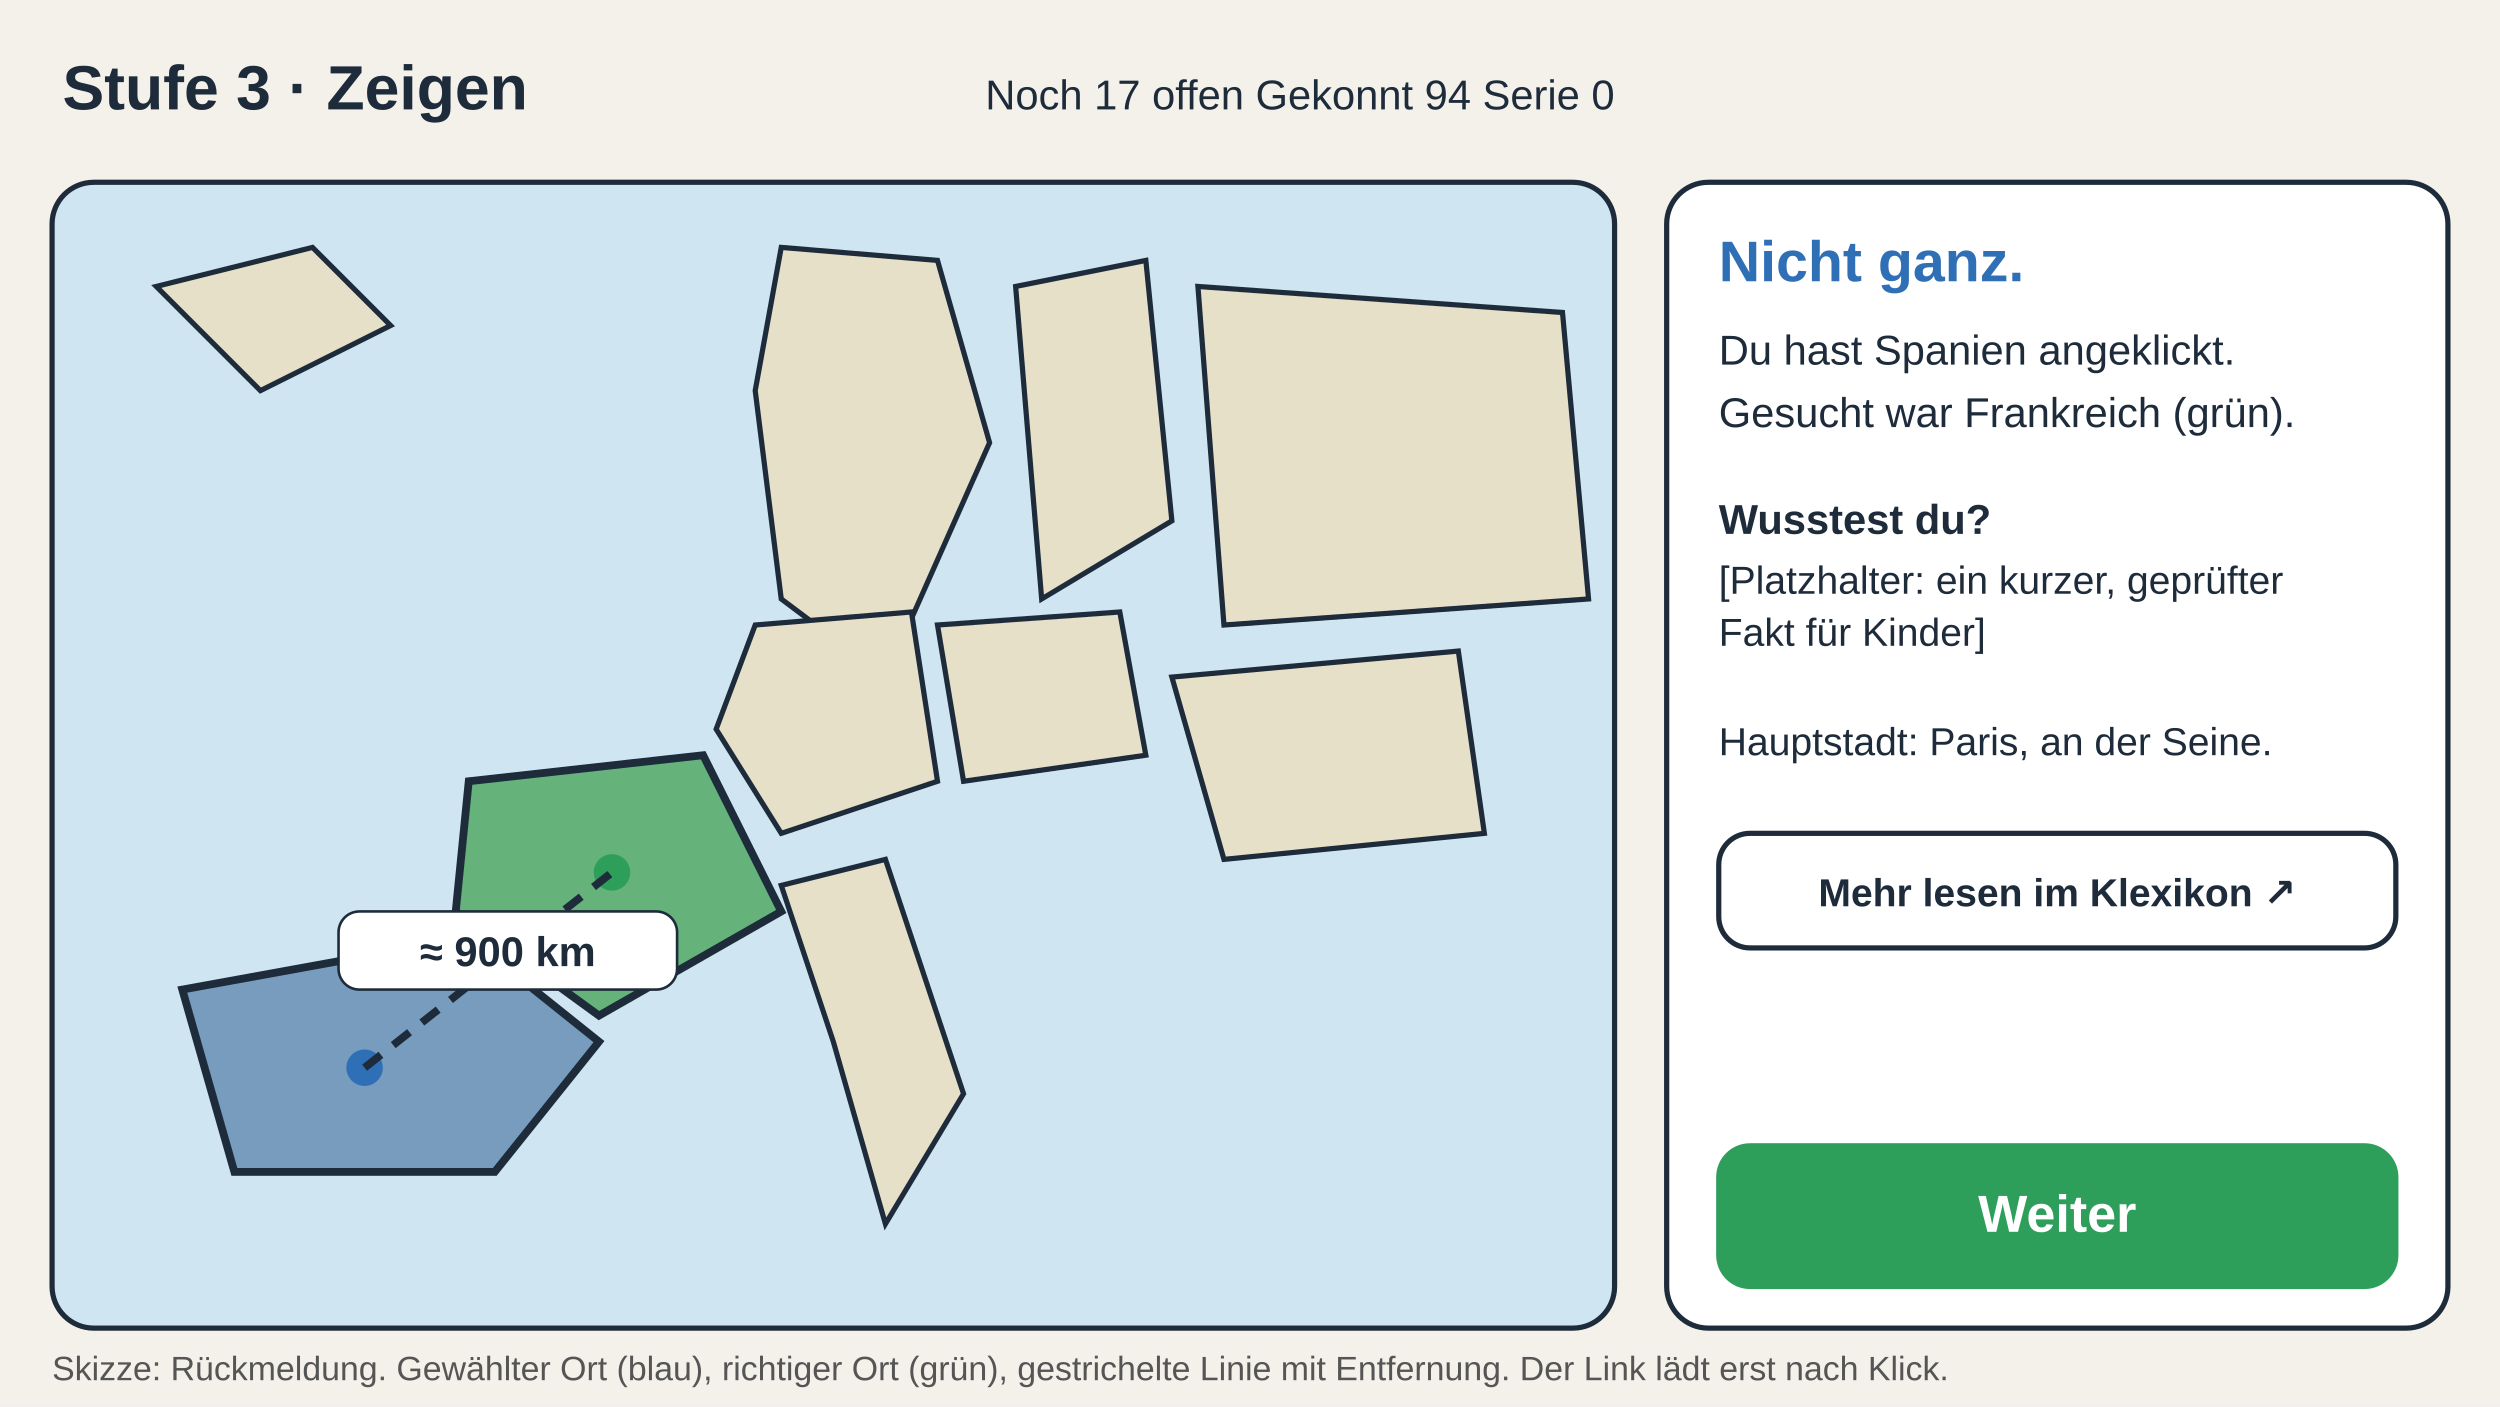
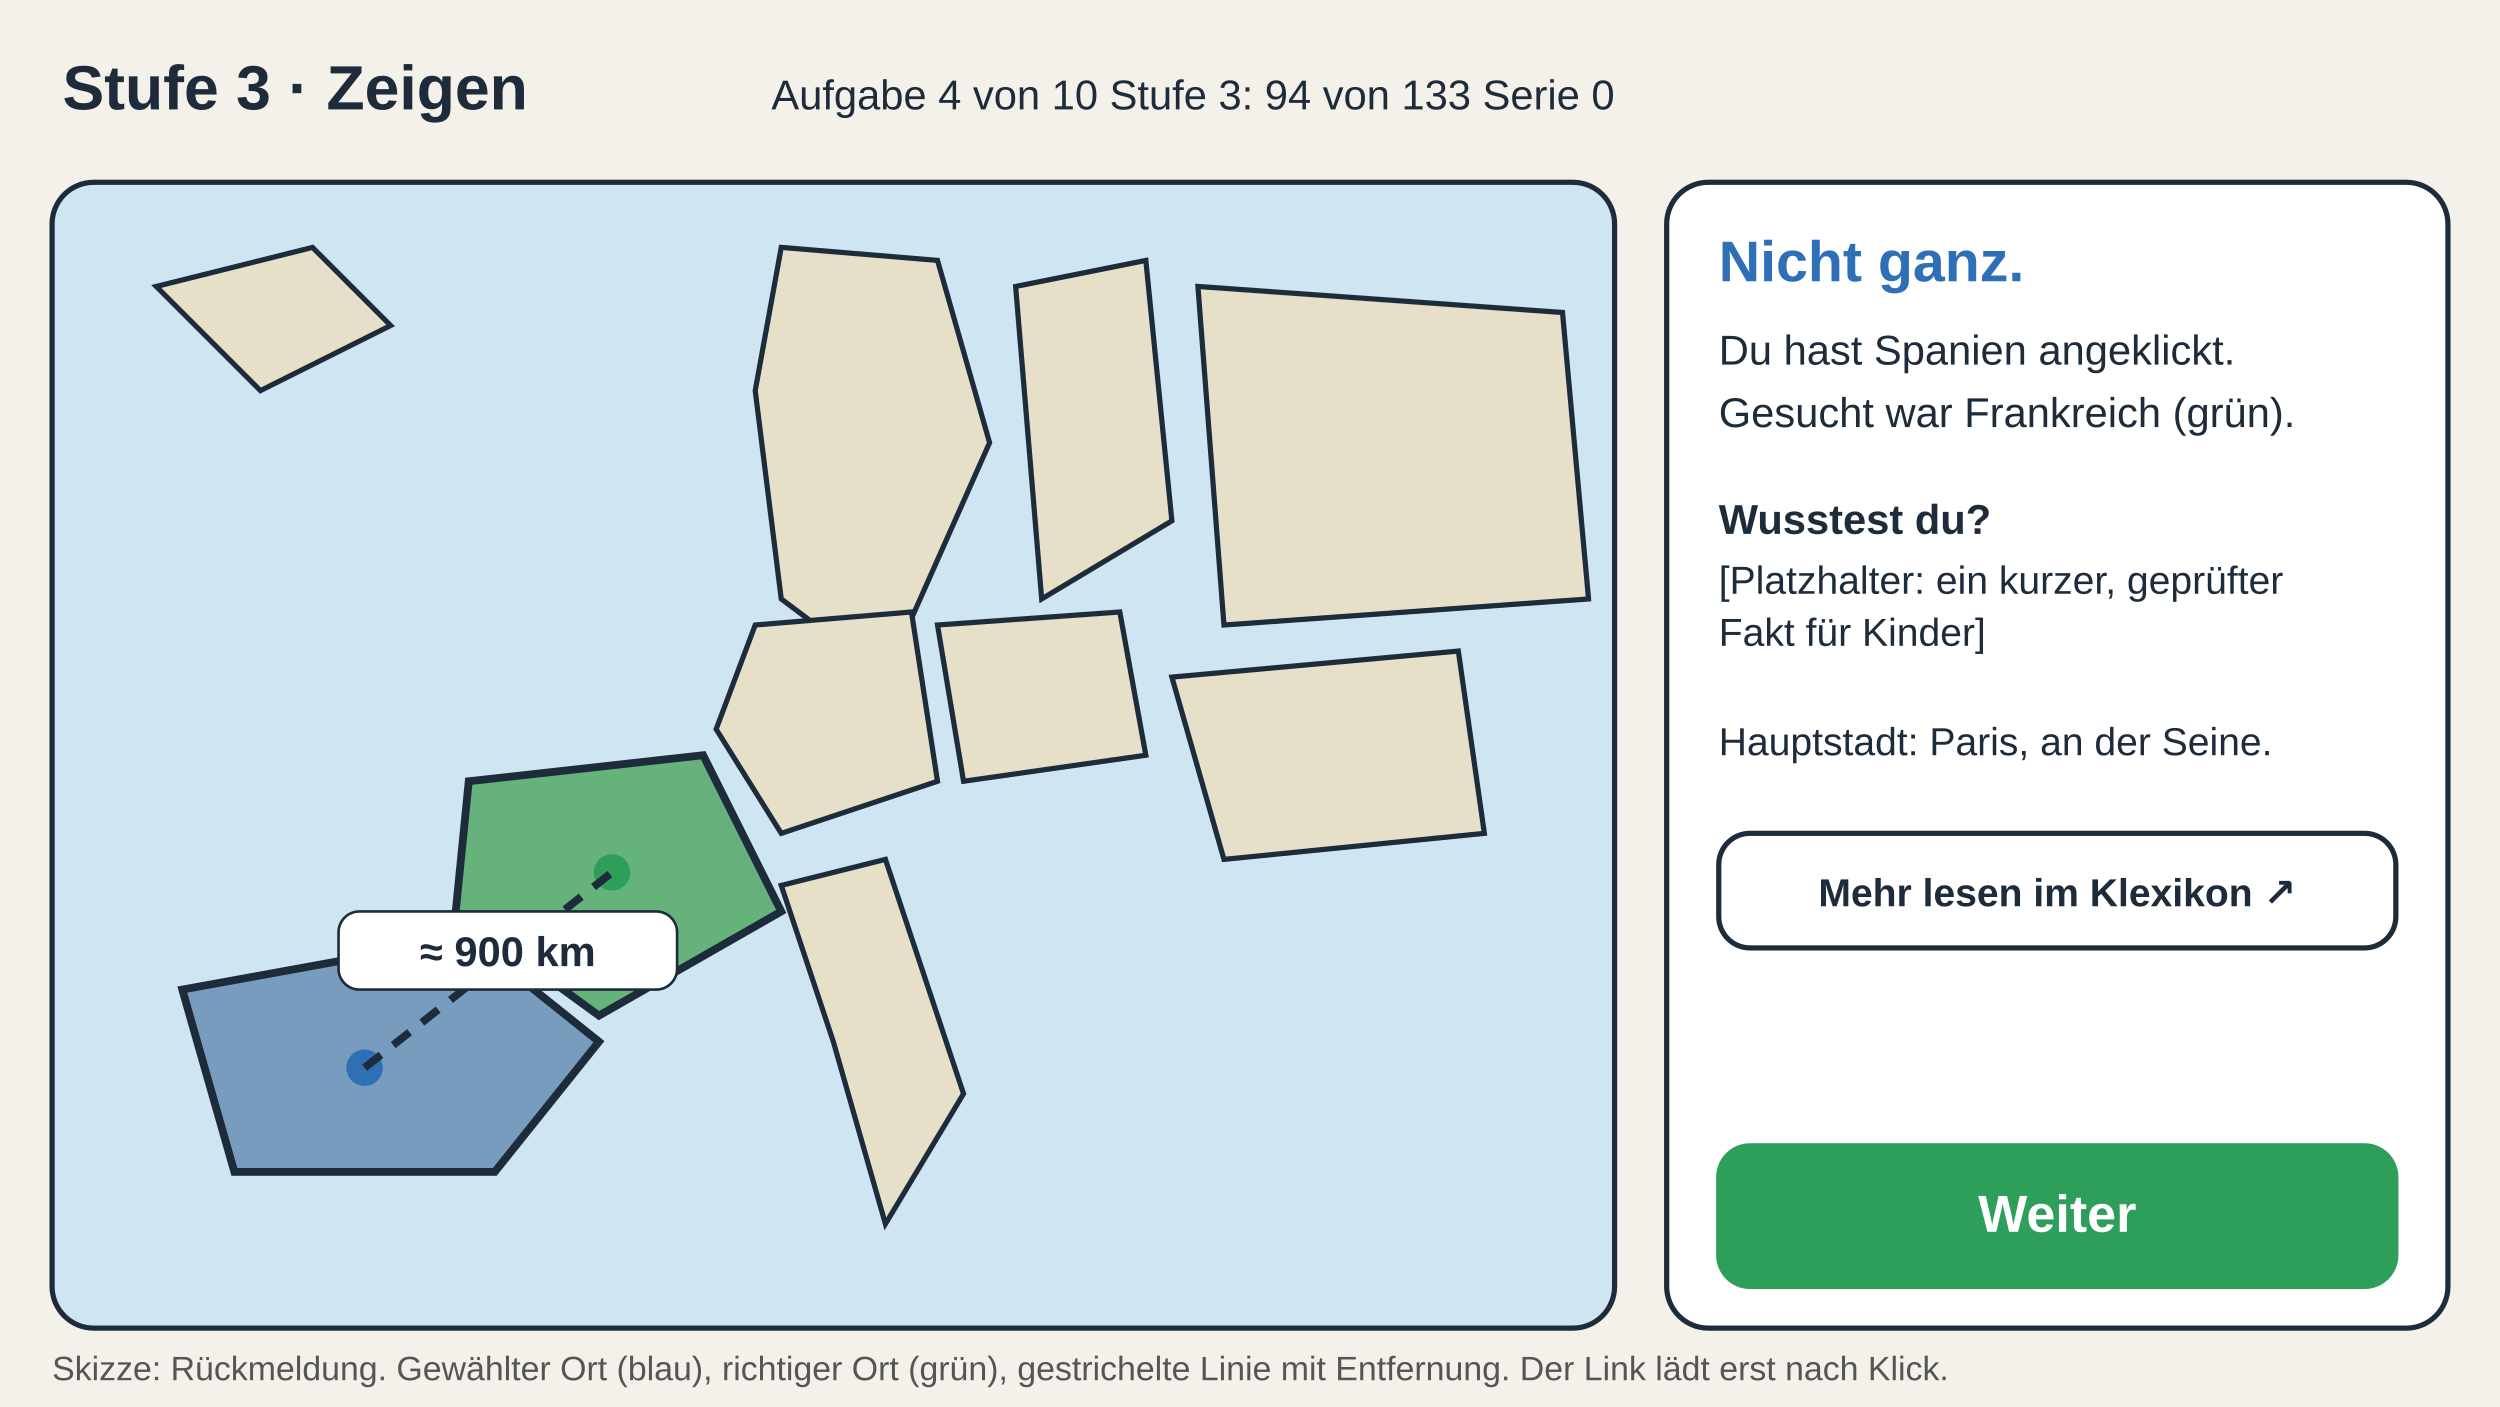
<svg xmlns="http://www.w3.org/2000/svg" viewBox="0 0 960 540" width="960" height="540" font-family="Arial,sans-serif">
  <rect width="960" height="540" fill="#f4f1ea" />
  <text x="24" y="42" font-size="24" font-weight="bold" fill="#1d2b3a" text-anchor="start">Stufe 3 · Zeigen</text>
-   <text x="620" y="42" font-size="16" font-weight="normal" fill="#1d2b3a" text-anchor="end">Noch 17 offen   Gekonnt 94   Serie 0</text>
+   <text x="620" y="42" font-size="16" font-weight="normal" fill="#1d2b3a" text-anchor="end">Aufgabe 4 von 10   Stufe 3: 94 von 133   Serie 0</text>
  <rect x="20" y="70" width="600" height="440" rx="16" fill="#cfe6f2" stroke="#1d2b3a" stroke-width="2" />
  <polygon points="60,110 120,95 150,125 100,150" fill="#e7e0c9" stroke="#1d2b3a" stroke-width="2" />
  <polygon points="300,95 360,100 380,170 340,260 300,230 290,150" fill="#e7e0c9" stroke="#1d2b3a" stroke-width="2" />
  <polygon points="390,110 440,100 450,200 400,230" fill="#e7e0c9" stroke="#1d2b3a" stroke-width="2" />
  <polygon points="70,380 180,360 230,400 190,450 90,450" fill="#e7e0c9" stroke="#1d2b3a" stroke-width="2" />
  <polygon points="180,300 270,290 300,350 230,390 175,350" fill="#e7e0c9" stroke="#1d2b3a" stroke-width="2" />
  <polygon points="290,240 350,235 360,300 300,320 275,280" fill="#e7e0c9" stroke="#1d2b3a" stroke-width="2" />
  <polygon points="360,240 430,235 440,290 370,300" fill="#e7e0c9" stroke="#1d2b3a" stroke-width="2" />
  <polygon points="300,340 340,330 370,420 340,470 320,400" fill="#e7e0c9" stroke="#1d2b3a" stroke-width="2" />
  <polygon points="450,260 560,250 570,320 470,330" fill="#e7e0c9" stroke="#1d2b3a" stroke-width="2" />
  <polygon points="460,110 600,120 610,230 470,240" fill="#e7e0c9" stroke="#1d2b3a" stroke-width="2" />
  <polygon points="180,300 270,290 300,350 230,390 175,350" fill="#2e9e5b" fill-opacity="0.7" stroke="#1d2b3a" stroke-width="3" />
  <polygon points="70,380 180,360 230,400 190,450 90,450" fill="#2f6fb5" fill-opacity="0.6" stroke="#1d2b3a" stroke-width="3" />
  <circle cx="140" cy="410" r="7" fill="#2f6fb5" />
  <circle cx="235" cy="335" r="7" fill="#2e9e5b" />
  <line x1="140" y1="410" x2="235" y2="335" stroke="#1d2b3a" stroke-width="3" stroke-dasharray="8 6" />
  <rect x="130" y="350" width="130" height="30" rx="8" fill="#fff" stroke="#1d2b3a" />
  <text x="195" y="371" font-size="16" font-weight="bold" fill="#1d2b3a" text-anchor="middle">≈ 900 km</text>
  <rect x="640" y="70" width="300" height="440" rx="16" fill="#fff" stroke="#1d2b3a" stroke-width="2" />
  <text x="660" y="108" font-size="22" font-weight="bold" fill="#2f6fb5" text-anchor="start">Nicht ganz.</text>
  <text x="660" y="140" font-size="16" font-weight="normal" fill="#1d2b3a" text-anchor="start">Du hast Spanien angeklickt.</text>
  <text x="660" y="164" font-size="16" font-weight="normal" fill="#1d2b3a" text-anchor="start">Gesucht war Frankreich (grün).</text>
  <text x="660" y="205" font-size="16" font-weight="bold" fill="#1d2b3a" text-anchor="start">Wusstest du?</text>
  <text x="660" y="228" font-size="15" font-weight="normal" fill="#1d2b3a" text-anchor="start">[Platzhalter: ein kurzer, geprüfter</text>
  <text x="660" y="248" font-size="15" font-weight="normal" fill="#1d2b3a" text-anchor="start">Fakt für Kinder]</text>
  <text x="660" y="290" font-size="15" font-weight="normal" fill="#1d2b3a" text-anchor="start">Hauptstadt: Paris, an der Seine.</text>
  <rect x="660" y="320" width="260" height="44" rx="12" fill="#fff" stroke="#1d2b3a" stroke-width="2" />
  <text x="790.0" y="348.0" font-size="15" font-weight="bold" fill="#1d2b3a" text-anchor="middle">Mehr lesen im Klexikon ↗</text>
  <rect x="660" y="440" width="260" height="54" rx="12" fill="#2e9e5b" stroke="#2e9e5b" stroke-width="2" />
  <text x="790.0" y="473.0" font-size="20" font-weight="bold" fill="#fff" text-anchor="middle">Weiter</text>
  <text x="20" y="530" font-size="13" font-weight="normal" fill="#555" text-anchor="start">Skizze: Rückmeldung. Gewählter Ort (blau), richtiger Ort (grün), gestrichelte Linie mit Entfernung. Der Link lädt erst nach Klick.</text>
</svg>
